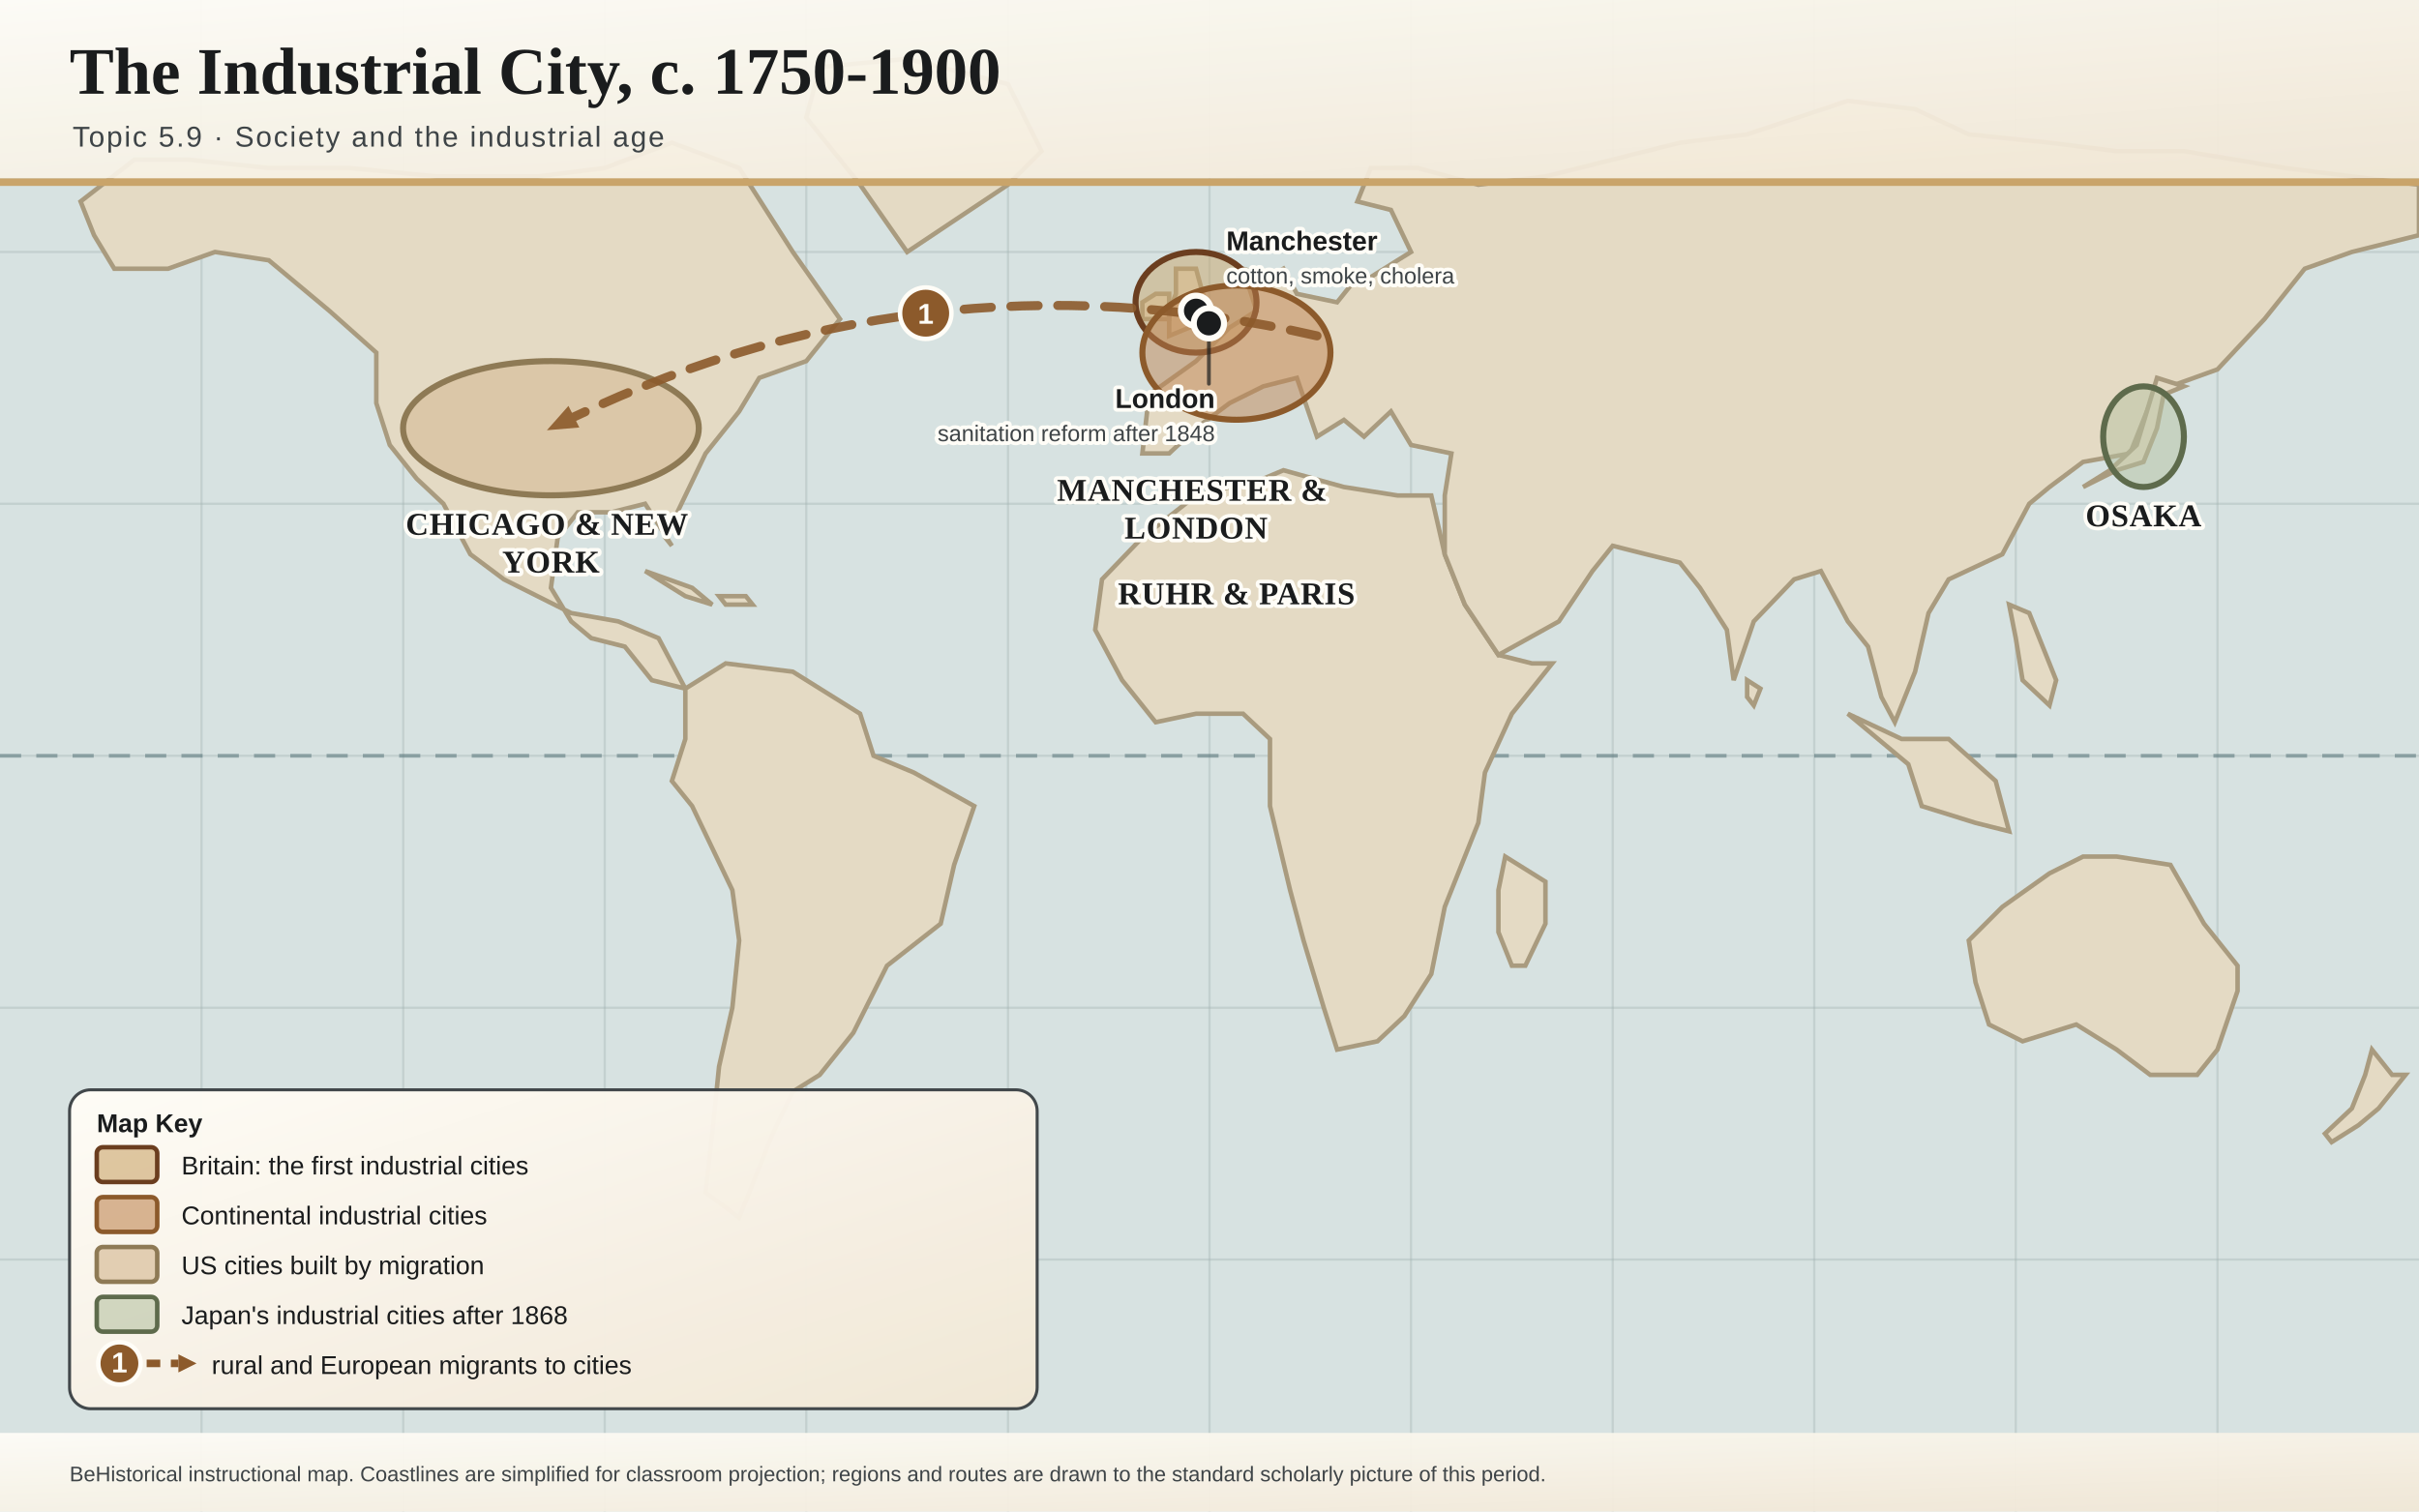
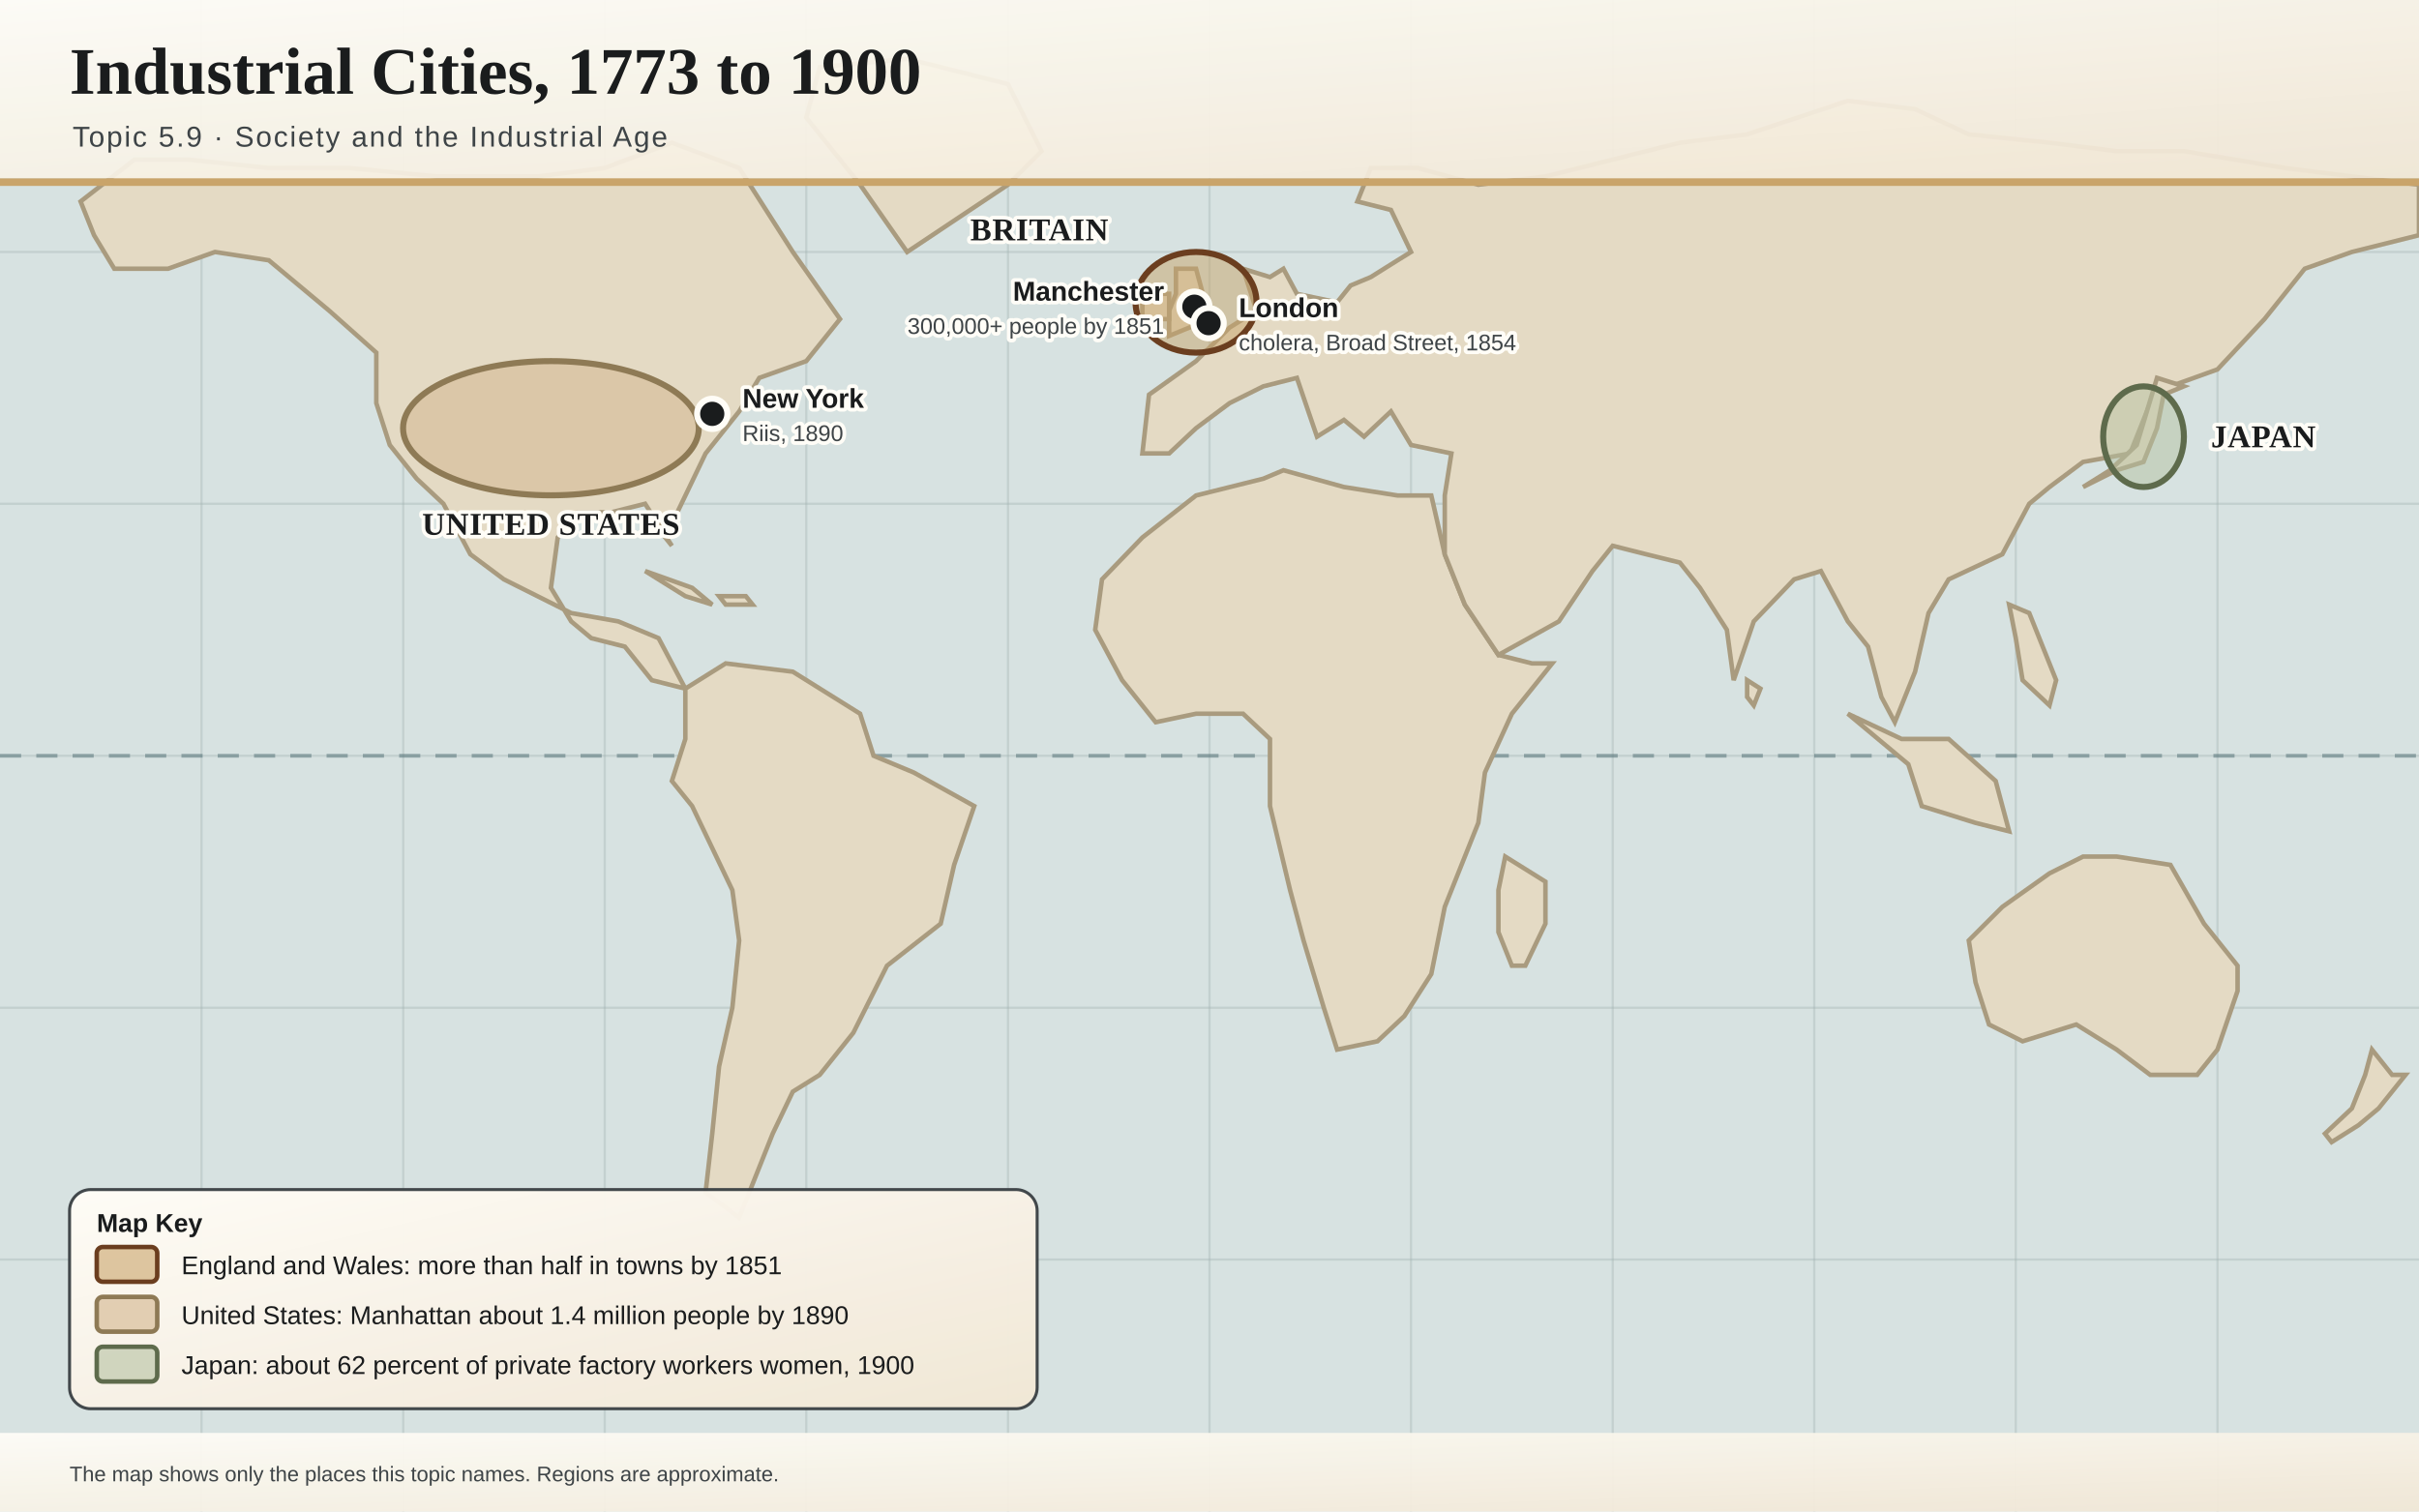
<svg xmlns="http://www.w3.org/2000/svg" width="1600" height="1000" viewBox="0 0 1600 1000" preserveAspectRatio="xMidYMid meet" role="img" aria-labelledby="map-title map-desc">
  <defs>
    <linearGradient id="paper" x1="0" x2="1" y1="0" y2="1">
      <stop offset="0" stop-color="#FFFDF7" />
      <stop offset="1" stop-color="#F1E7D5" />
    </linearGradient>
    <marker id="arrow" markerWidth="20" markerHeight="16" refX="17" refY="8" orient="auto" markerUnits="userSpaceOnUse">
      <path d="M0,0 L20,8 L0,16 Z" fill="#8C5A2B" />
    </marker>
    <style>
      .title{font-family:Georgia,'Times New Roman',serif;font-weight:700;font-size:44px;fill:#1A1C1D}
      .subtitle{font-family:Arial,Helvetica,sans-serif;font-size:19px;fill:#3E4447;letter-spacing:1.2px;text-transform:uppercase}
      .region{font-family:Georgia,'Times New Roman',serif;font-weight:700;font-size:21px;letter-spacing:.5px}
      .place{font-family:Arial,Helvetica,sans-serif;font-weight:700;font-size:18px;fill:#1A1C1D}
      .placenote{font-family:Arial,Helvetica,sans-serif;font-size:15px;fill:#3E4447}
      .small{font-family:Arial,Helvetica,sans-serif;font-size:17px;fill:#1A1C1D}
      .tiny{font-family:Arial,Helvetica,sans-serif;font-size:14px;fill:#3E4447}
      .badgenum{font-family:Arial,Helvetica,sans-serif;font-weight:700;font-size:19px;fill:#FFFDF7}
      .badge{fill:#8C5A2B;stroke:#FFFDF7;stroke-width:3}
      .halo{paint-order:stroke;stroke:#FFFDF7;stroke-width:5;stroke-linejoin:round}
      .city{fill:#1A1C1D;stroke:#FFFDF7;stroke-width:4}
      .leader{stroke:#1A1C1D;stroke-width:2.5;stroke-linecap:round;opacity:.7}
      .flow{fill:none;stroke:#8C5A2B;stroke-width:6;stroke-linecap:round;opacity:.9}
      #land path{fill:#E4DAC4;stroke:#A99B7F;stroke-width:3}
      #graticule line{stroke:#9FB0AE;stroke-width:1.5;opacity:.35}
    </style>
  </defs>
  <rect width="1600" height="1000" fill="#D7E2E1" />
  <g id="graticule">
    <line x1="133.3" y1="0" x2="133.3" y2="1000" />
    <line x1="266.7" y1="0" x2="266.7" y2="1000" />
    <line x1="400.0" y1="0" x2="400.0" y2="1000" />
    <line x1="533.3" y1="0" x2="533.3" y2="1000" />
    <line x1="666.7" y1="0" x2="666.7" y2="1000" />
    <line x1="800.0" y1="0" x2="800.0" y2="1000" />
    <line x1="933.3" y1="0" x2="933.3" y2="1000" />
    <line x1="1066.7" y1="0" x2="1066.7" y2="1000" />
    <line x1="1200.0" y1="0" x2="1200.0" y2="1000" />
    <line x1="1333.3" y1="0" x2="1333.3" y2="1000" />
    <line x1="1466.7" y1="0" x2="1466.7" y2="1000" />
    <line x1="0" y1="833.3" x2="1600" y2="833.3" />
    <line x1="0" y1="666.7" x2="1600" y2="666.7" />
    <line x1="0" y1="500.0" x2="1600" y2="500.0" />
    <line x1="0" y1="333.3" x2="1600" y2="333.3" />
    <line x1="0" y1="166.7" x2="1600" y2="166.7" />
  </g>
  <line x1="0" y1="500.0" x2="1600" y2="500.0" stroke="#4E6B72" stroke-width="2.5" stroke-dasharray="14 10" opacity=".5" />
  <g id="land">
    <path id="land-greenland" d="M600.0,166.7 L666.7,122.2 L688.9,100.0 L666.7,55.6 L600.0,38.9 L542.2,44.4 L533.3,77.8 L568.9,122.2 L600.0,166.7 Z" />
    <path id="land-northAmerica" d="M53.3,133.3 L88.9,105.6 L124.4,105.6 L177.8,111.1 L231.1,111.1 L288.9,116.7 L355.6,116.7 L400.0,111.1 L444.4,94.4 L488.9,111.1 L524.4,166.7 L555.6,211.1 L533.3,238.9 L502.2,250.0 L488.9,272.2 L466.7,300.0 L440.0,355.6 L444.4,361.1 L426.7,333.3 L404.4,338.9 L382.2,338.9 L368.9,355.6 L364.4,388.9 L377.8,411.1 L391.1,422.2 L413.3,427.8 L431.1,450.0 L453.3,455.6 L435.6,422.2 L408.9,411.1 L377.8,405.6 L333.3,383.3 L311.1,366.7 L293.3,333.3 L275.6,316.7 L257.8,294.4 L248.9,266.7 L248.9,233.3 L217.8,205.6 L177.8,172.2 L142.2,166.7 L111.1,177.8 L75.6,177.8 L62.2,155.6 L53.3,133.3 Z" />
    <path id="land-southAmerica" d="M453.3,455.6 L480.0,438.9 L524.4,444.4 L568.9,472.2 L577.8,500.0 L604.4,511.1 L644.4,533.3 L631.1,572.2 L622.2,611.1 L586.7,638.9 L564.4,683.3 L542.2,711.1 L524.4,722.2 L511.1,750.0 L497.8,783.3 L488.9,805.6 L466.7,788.9 L471.1,750.0 L475.6,705.6 L484.4,666.7 L488.9,622.2 L484.4,588.9 L457.8,533.3 L444.4,516.7 L453.3,488.9 L453.3,455.6 Z" />
    <path id="land-africa" d="M724.4,416.7 L728.9,383.3 L755.6,355.6 L791.1,327.8 L835.6,316.7 L848.9,311.1 L888.9,322.2 L924.4,327.8 L946.7,327.8 L955.6,366.7 L968.9,400.0 L991.1,433.3 L1013.3,438.9 L1026.7,438.9 L1000.0,472.2 L982.2,511.1 L977.8,544.4 L955.6,600.0 L946.7,644.4 L928.9,672.2 L911.1,688.9 L884.4,694.4 L875.6,666.7 L862.2,622.2 L853.3,588.9 L840.0,533.3 L840.0,488.9 L822.2,472.2 L791.1,472.2 L764.4,477.8 L742.2,450.0 L724.4,416.7 Z" />
    <path id="land-eurasia" d="M755.6,300.0 L760.0,261.1 L791.1,238.9 L813.3,216.7 L831.1,205.6 L822.2,177.8 L840.0,183.3 L848.9,177.8 L857.8,194.4 L884.4,200.0 L893.3,188.9 L906.7,183.3 L924.4,172.2 L933.3,166.7 L920.0,138.9 L897.8,133.3 L906.7,111.1 L937.8,111.1 L977.8,122.2 L1022.2,116.7 L1066.7,105.6 L1111.1,94.4 L1155.6,88.9 L1222.2,66.7 L1266.7,72.2 L1302.2,88.9 L1355.6,94.4 L1400.0,100.0 L1444.4,100.0 L1511.1,111.1 L1555.6,116.7 L1600.0,122.2 L1600.0,155.6 L1555.6,166.7 L1524.4,177.8 L1497.8,211.1 L1466.7,244.4 L1435.6,255.6 L1422.2,266.7 L1408.9,300.0 L1377.8,305.6 L1355.6,322.2 L1342.2,333.3 L1324.4,366.7 L1288.9,383.3 L1275.6,405.6 L1266.7,444.4 L1253.3,477.8 L1244.4,461.1 L1235.6,427.8 L1222.2,411.1 L1204.4,377.8 L1186.7,383.3 L1160.0,411.1 L1146.7,450.0 L1142.2,416.7 L1124.4,388.9 L1111.1,372.2 L1088.9,366.7 L1066.7,361.1 L1053.3,377.8 L1031.1,411.1 L991.1,433.3 L968.9,400.0 L955.6,366.7 L955.6,327.8 L960.0,300.0 L933.3,294.4 L920.0,272.2 L902.2,288.9 L888.9,277.8 L871.1,288.9 L857.8,250.0 L835.6,255.6 L813.3,266.7 L791.1,283.3 L773.3,300.0 L755.6,300.0 Z" />
    <path id="land-britain" d="M773.3,222.2 L786.7,216.7 L804.4,211.1 L795.6,194.4 L791.1,177.8 L777.8,177.8 L777.8,194.4 L773.3,205.6 L773.3,222.2 Z" />
    <path id="land-ireland" d="M755.6,211.1 L773.3,211.1 L773.3,194.4 L764.4,194.4 L755.6,200.0 L755.6,211.1 Z" />
    <path id="land-japan" d="M1377.8,322.2 L1400.0,311.1 L1417.8,305.6 L1426.7,283.3 L1431.1,261.1 L1444.4,255.6 L1426.7,250.0 L1413.3,294.4 L1395.6,311.1 L1377.8,322.2 Z" />
    <path id="land-indonesia" d="M1222.2,472.2 L1262.2,505.6 L1271.1,533.3 L1306.7,544.4 L1328.9,550.0 L1320.0,516.7 L1288.9,488.9 L1257.8,488.9 L1222.2,472.2 Z" />
    <path id="land-philippines" d="M1328.9,400.0 L1342.2,405.6 L1351.1,427.8 L1360.0,450.0 L1355.6,466.7 L1337.8,450.0 L1333.3,422.2 L1328.9,400.0 Z" />
    <path id="land-australia" d="M1302.2,622.2 L1306.7,650.0 L1315.6,677.8 L1337.8,688.9 L1373.3,677.8 L1400.0,694.4 L1422.2,711.1 L1453.3,711.1 L1466.7,694.4 L1480.0,655.6 L1480.0,638.9 L1457.8,611.1 L1435.6,572.2 L1400.0,566.7 L1377.8,566.7 L1355.6,577.8 L1324.4,600.0 L1302.2,622.2 Z" />
    <path id="land-newZealand" d="M1568.9,694.4 L1582.2,711.1 L1591.1,711.1 L1573.3,733.3 L1560.0,744.4 L1542.2,755.6 L1537.8,750.0 L1555.6,733.3 L1564.4,711.1 L1568.9,694.4 Z" />
    <path id="land-madagascar" d="M995.6,566.7 L1022.2,583.3 L1022.2,611.1 L1008.9,638.9 L1000.0,638.9 L991.1,616.7 L991.1,588.9 L995.6,566.7 Z" />
    <path id="land-cuba" d="M426.7,377.8 L457.8,388.9 L471.1,400.0 L453.3,394.4 L426.7,377.8 Z" />
    <path id="land-hispaniola" d="M475.6,394.4 L493.3,394.4 L497.8,400.0 L480.0,400.0 L475.6,394.4 Z" />
    <path id="land-sriLanka" d="M1155.6,450.0 L1164.4,455.6 L1160.0,466.7 L1155.6,461.1 L1155.6,450.0 Z" />
  </g>
  <g id="highlights">
    <ellipse cx="791.1" cy="200.0" rx="40.0" ry="33.3" fill="#C9A46A" fill-opacity="0.5" stroke="#6B3E1F" stroke-width="4" />
-     <ellipse cx="817.8" cy="233.3" rx="62.2" ry="44.4" fill="#C08552" fill-opacity="0.5" stroke="#8C5A2B" stroke-width="4" />
    <ellipse cx="364.4" cy="283.3" rx="97.8" ry="44.4" fill="#D2B48C" fill-opacity="0.5" stroke="#8E7A55" stroke-width="4" />
    <ellipse cx="1417.8" cy="288.9" rx="26.7" ry="33.3" fill="#B6C2A2" fill-opacity="0.5" stroke="#5E6B4C" stroke-width="4" />
  </g>
  <g id="flows">
-     <path class="flow" d="M871.1,222.2 Q606.8,161.6 364.4,283.3" stroke-dasharray="18 13" marker-end="url(#arrow)" />
-     <circle class="badge" cx="612.3" cy="207.2" r="17" />
-     <text class="badgenum" x="612.3" y="214.2" text-anchor="middle">1</text>
+     
  </g>
  <g id="region-labels">
-     <text class="region halo" x="791.1" y="331.3" text-anchor="middle" fill="#1A1C1D">
-       <tspan x="791.1" dy="0">MANCHESTER &amp;</tspan>
-       <tspan x="791.1" dy="25">LONDON</tspan>
-     </text>
-     <text class="region halo" x="817.8" y="399.8" text-anchor="middle" fill="#1A1C1D">
-       <tspan x="817.8" dy="0">RUHR &amp; PARIS</tspan>
+     <text class="region halo" x="733.1" y="159.0" text-anchor="end" fill="#1A1C1D">
+       <tspan x="733.1" dy="0">BRITAIN</tspan>
    </text>
    <text class="region halo" x="364.4" y="353.8" text-anchor="middle" fill="#1A1C1D">
-       <tspan x="364.4" dy="0">CHICAGO &amp; NEW</tspan>
-       <tspan x="364.4" dy="25">YORK</tspan>
+       <tspan x="364.4" dy="0">UNITED STATES</tspan>
    </text>
-     <text class="region halo" x="1417.8" y="348.2" text-anchor="middle" fill="#1A1C1D">
-       <tspan x="1417.8" dy="0">OSAKA</tspan>
+     <text class="region halo" x="1462.4" y="295.9" text-anchor="start" fill="#1A1C1D">
+       <tspan x="1462.4" dy="0">JAPAN</tspan>
    </text>
  </g>
  <g id="places">
-     <circle class="city" cx="791.1" cy="205.6" r="10" />
-     <text class="place halo" x="811.1" y="165.6" text-anchor="start">Manchester</text>
-     <text class="placenote halo" x="811.1" y="187.6" text-anchor="start">cotton, smoke, cholera</text>
-     <line class="leader" x1="799.6" y1="213.9" x2="799.6" y2="253.9" />
-     <circle class="city" cx="799.6" cy="213.9" r="10" />
-     <text class="place halo" x="803.6" y="269.9" text-anchor="end">London</text>
-     <text class="placenote halo" x="803.6" y="291.9" text-anchor="end">sanitation reform after 1848</text>
+     <circle class="city" cx="790.0" cy="202.9" r="10" />
+     <text class="place halo" x="770.0" y="198.9" text-anchor="end">Manchester</text>
+     <text class="placenote halo" x="770.0" y="220.9" text-anchor="end">300,000+ people by 1851</text>
+     <circle class="city" cx="799.4" cy="213.8" r="10" />
+     <text class="place halo" x="819.4" y="209.8" text-anchor="start">London</text>
+     <text class="placenote halo" x="819.4" y="231.8" text-anchor="start">cholera, Broad Street, 1854</text>
+     <circle class="city" cx="471.1" cy="273.8" r="10" />
+     <text class="place halo" x="491.1" y="269.8" text-anchor="start">New York</text>
+     <text class="placenote halo" x="491.1" y="291.8" text-anchor="start">Riis, 1890</text>
  </g>
  <g id="titleband">
    <rect x="0" y="0" width="1600" height="118" fill="url(#paper)" opacity=".93" />
    <rect x="0" y="118" width="1600" height="5" fill="#C9A46A" />
-     <text class="title" x="46" y="62">The Industrial City, c. 1750-1900</text>
-     <text class="subtitle" x="48" y="97">Topic 5.9 · Society and the industrial age</text>
+     <text class="title" x="46" y="62">Industrial Cities, 1773 to 1900</text>
+     <text class="subtitle" x="48" y="97">Topic 5.9 · Society and the Industrial Age</text>
  </g>
-   <g id="legend" transform="translate(46,721)">
-     <rect x="0" y="0" width="640" height="211" rx="14" fill="url(#paper)" stroke="#3E4447" stroke-width="2" opacity=".97" />
+   <g id="legend" transform="translate(46,787)">
+     <rect x="0" y="0" width="640" height="145" rx="14" fill="url(#paper)" stroke="#3E4447" stroke-width="2" opacity=".97" />
    <text class="small" x="18" y="28" font-weight="700">Map Key</text>
    <rect x="18" y="38" width="40" height="23" rx="4" fill="#C9A46A" fill-opacity=".6" stroke="#6B3E1F" stroke-width="3" />
-     <text class="small" x="74" y="56">Britain: the first industrial cities</text>
-     <rect x="18" y="71" width="40" height="23" rx="4" fill="#C08552" fill-opacity=".6" stroke="#8C5A2B" stroke-width="3" />
-     <text class="small" x="74" y="89">Continental industrial cities</text>
-     <rect x="18" y="104" width="40" height="23" rx="4" fill="#D2B48C" fill-opacity=".6" stroke="#8E7A55" stroke-width="3" />
-     <text class="small" x="74" y="122">US cities built by migration</text>
-     <rect x="18" y="137" width="40" height="23" rx="4" fill="#B6C2A2" fill-opacity=".6" stroke="#5E6B4C" stroke-width="3" />
-     <text class="small" x="74" y="155">Japan's industrial cities after 1868</text>
-     <circle class="badge" cx="33" cy="181" r="14" />
-     <text class="badgenum" x="33" y="187" text-anchor="middle" font-size="16">1</text>
-     <line x1="51" x2="72" y1="181" y2="181" stroke="#8C5A2B" stroke-width="5" stroke-dasharray="9 7" />
-     <path d="M72,175 L84,181 L72,187 Z" fill="#8C5A2B" />
-     <text class="small" x="94" y="188">rural and European migrants to cities</text>
+     <text class="small" x="74" y="56">England and Wales: more than half in towns by 1851</text>
+     <rect x="18" y="71" width="40" height="23" rx="4" fill="#D2B48C" fill-opacity=".6" stroke="#8E7A55" stroke-width="3" />
+     <text class="small" x="74" y="89">United States: Manhattan about 1.4 million people by 1890</text>
+     <rect x="18" y="104" width="40" height="23" rx="4" fill="#B6C2A2" fill-opacity=".6" stroke="#5E6B4C" stroke-width="3" />
+     <text class="small" x="74" y="122">Japan: about 62 percent of private factory workers women, 1900</text>
  </g>
  <rect x="0" y="948" width="1600" height="52" fill="url(#paper)" opacity=".93" />
-   <text class="tiny" x="46" y="980">BeHistorical instructional map. Coastlines are simplified for classroom projection; regions and routes are drawn to the standard scholarly picture of this period.</text>
+   <text class="tiny" x="46" y="980">The map shows only the places this topic names. Regions are approximate.</text>
</svg>
